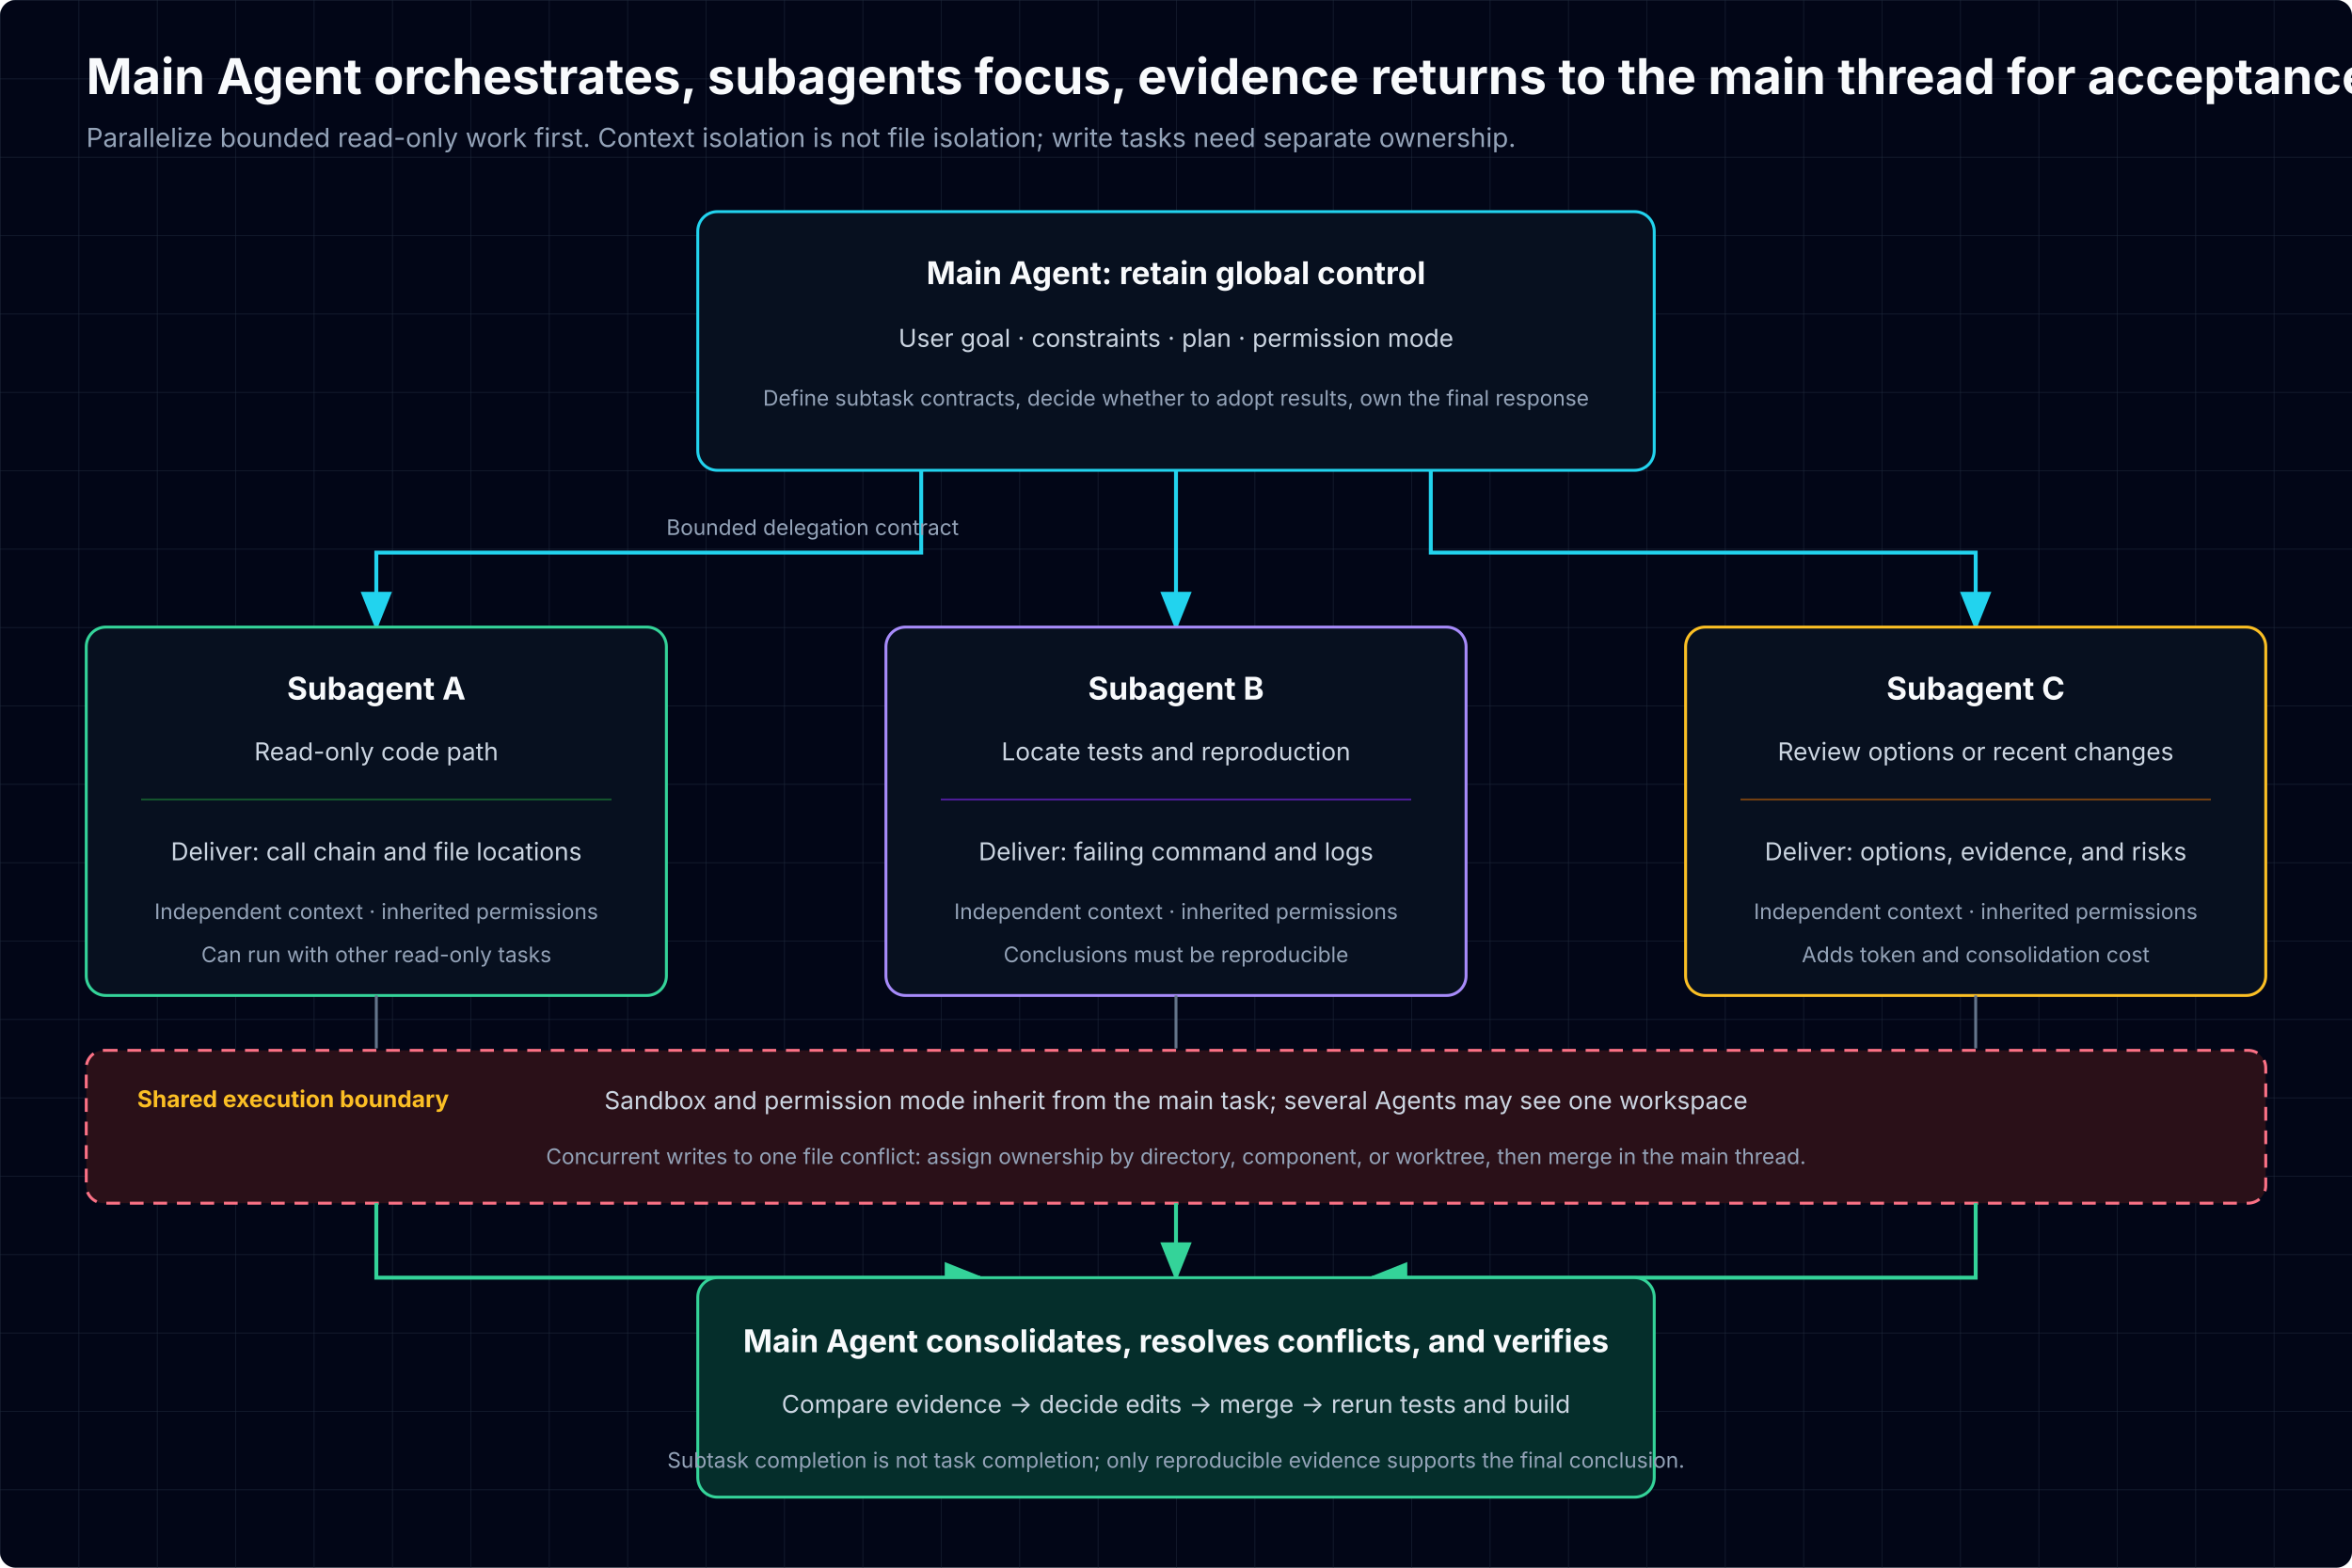
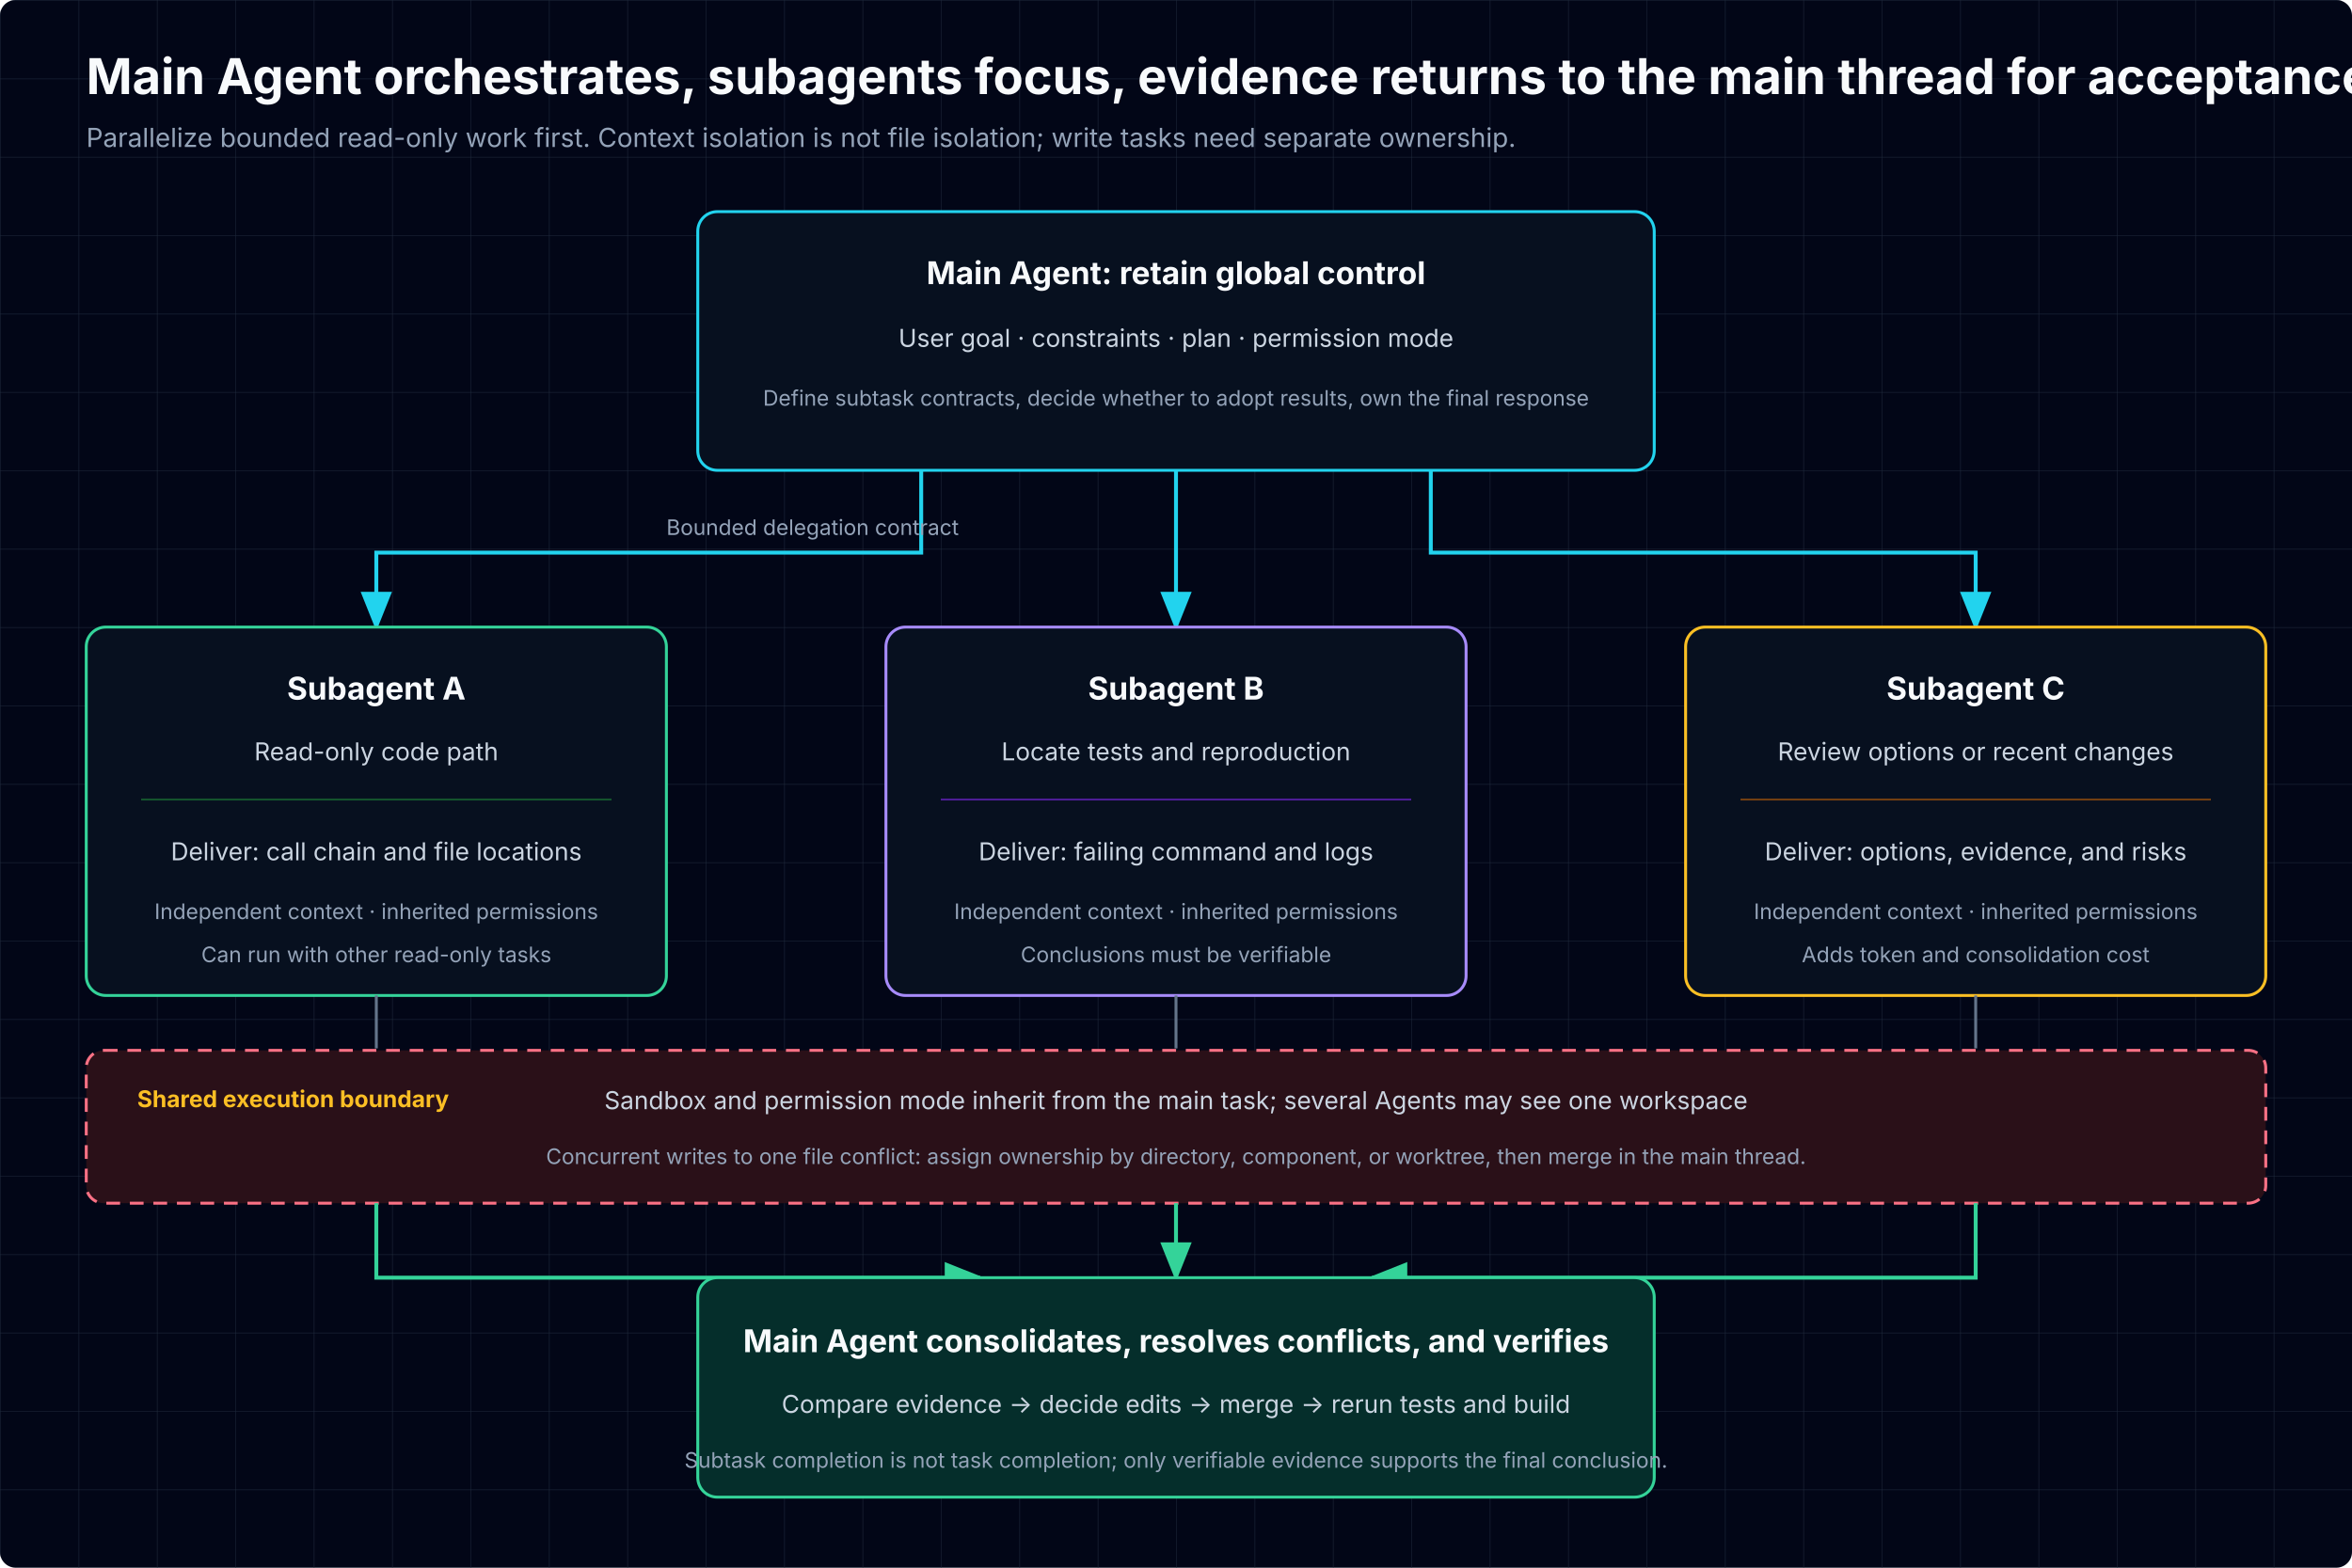
<svg xmlns="http://www.w3.org/2000/svg" lang="en" viewBox="0 0 1200 800" width="1200" height="800" role="img" aria-labelledby="title desc">
  <style>
    text { font-family: -apple-system, BlinkMacSystemFont, "Segoe UI", sans-serif; letter-spacing: 0; }
    .h1 { fill: #f8fafc; font-size: 25.2px; font-weight: 700; }
    .sub { fill: #94a3b8; font-size: 13.4px; }
    .label { fill: #f8fafc; font-size: 16px; font-weight: 700; }
    .note { fill: #cbd5e1; font-size: 12.6px; }
    .tiny { fill: #94a3b8; font-size: 10.9px; }
    .lane { fill: #fbbf24; font-size: 11.8px; font-weight: 700; }
  </style>
  <defs>
    <pattern id="grid" width="40" height="40" patternUnits="userSpaceOnUse">
      <path d="M40 0H0V40" fill="none" stroke="#1e293b" stroke-width="0.5" />
    </pattern>
    <marker id="arrow" markerWidth="10" markerHeight="8" refX="9" refY="4" orient="auto">
      <path d="M0 0L10 4L0 8Z" fill="#64748b" />
    </marker>
    <marker id="cyan-arrow" markerWidth="10" markerHeight="8" refX="9" refY="4" orient="auto">
      <path d="M0 0L10 4L0 8Z" fill="#22d3ee" />
    </marker>
    <marker id="green-arrow" markerWidth="10" markerHeight="8" refX="9" refY="4" orient="auto">
      <path d="M0 0L10 4L0 8Z" fill="#34d399" />
    </marker>
  </defs>
  <rect width="1200" height="800" rx="8" fill="#020617" />
  <rect width="1200" height="800" rx="8" fill="url(#grid)" />
  <text x="44" y="48" class="h1">Main Agent orchestrates, subagents focus, evidence returns to the main thread for acceptance</text>
  <text x="44" y="75" class="sub">Parallelize bounded read-only work first. Context isolation is not file isolation; write tasks need separate ownership.</text>
  <rect x="356" y="108" width="488" height="132" rx="10" fill="#07101f" stroke="#22d3ee" stroke-width="1.5" />
  <text x="600" y="145" text-anchor="middle" class="label">Main Agent: retain global control</text>
  <text x="600" y="177" text-anchor="middle" class="note">User goal · constraints · plan · permission mode</text>
  <text x="600" y="207" text-anchor="middle" class="tiny">Define subtask contracts, decide whether to adopt results, own the final response</text>
  <path d="M470 240V282H192V320" fill="none" stroke="#22d3ee" stroke-width="2" marker-end="url(#cyan-arrow)" />
  <path d="M600 240V320" fill="none" stroke="#22d3ee" stroke-width="2" marker-end="url(#cyan-arrow)" />
  <path d="M730 240V282H1008V320" fill="none" stroke="#22d3ee" stroke-width="2" marker-end="url(#cyan-arrow)" />
  <text x="340" y="273" class="tiny">Bounded delegation contract</text>
  <rect x="44" y="320" width="296" height="188" rx="10" fill="#07101f" stroke="#34d399" stroke-width="1.5" />
  <text x="192" y="357" text-anchor="middle" class="label">Subagent A</text>
  <text x="192" y="388" text-anchor="middle" class="note">Read-only code path</text>
  <path d="M72 408H312" fill="none" stroke="#14532d" />
  <text x="192" y="439" text-anchor="middle" class="note">Deliver: call chain and file locations</text>
  <text x="192" y="469" text-anchor="middle" class="tiny">Independent context · inherited permissions</text>
  <text x="192" y="491" text-anchor="middle" class="tiny">Can run with other read-only tasks</text>
  <rect x="452" y="320" width="296" height="188" rx="10" fill="#07101f" stroke="#a78bfa" stroke-width="1.5" />
  <text x="600" y="357" text-anchor="middle" class="label">Subagent B</text>
  <text x="600" y="388" text-anchor="middle" class="note">Locate tests and reproduction</text>
  <path d="M480 408H720" fill="none" stroke="#4c1d95" />
  <text x="600" y="439" text-anchor="middle" class="note">Deliver: failing command and logs</text>
  <text x="600" y="469" text-anchor="middle" class="tiny">Independent context · inherited permissions</text>
-   <text x="600" y="491" text-anchor="middle" class="tiny">Conclusions must be reproducible</text>
+   <text x="600" y="491" text-anchor="middle" class="tiny">Conclusions must be verifiable</text>
  <rect x="860" y="320" width="296" height="188" rx="10" fill="#07101f" stroke="#fbbf24" stroke-width="1.5" />
  <text x="1008" y="357" text-anchor="middle" class="label">Subagent C</text>
  <text x="1008" y="388" text-anchor="middle" class="note">Review options or recent changes</text>
  <path d="M888 408H1128" fill="none" stroke="#713f12" />
  <text x="1008" y="439" text-anchor="middle" class="note">Deliver: options, evidence, and risks</text>
  <text x="1008" y="469" text-anchor="middle" class="tiny">Independent context · inherited permissions</text>
  <text x="1008" y="491" text-anchor="middle" class="tiny">Adds token and consolidation cost</text>
  <rect x="44" y="536" width="1112" height="78" rx="9" fill="#2a1018" stroke="#fb7185" stroke-width="1.5" stroke-dasharray="7 5" />
  <text x="70" y="565" class="lane">Shared execution boundary</text>
  <text x="600" y="566" text-anchor="middle" class="note">Sandbox and permission mode inherit from the main task; several Agents may see one workspace</text>
  <text x="600" y="594" text-anchor="middle" class="tiny">Concurrent writes to one file conflict: assign ownership by directory, component, or worktree, then merge in the main thread.</text>
  <path d="M192 508V535" fill="none" stroke="#64748b" stroke-width="1.5" />
  <path d="M600 508V535" fill="none" stroke="#64748b" stroke-width="1.5" />
  <path d="M1008 508V535" fill="none" stroke="#64748b" stroke-width="1.5" />
  <path d="M192 614V652H500" fill="none" stroke="#34d399" stroke-width="2" marker-end="url(#green-arrow)" />
  <path d="M600 614V652" fill="none" stroke="#34d399" stroke-width="2" marker-end="url(#green-arrow)" />
  <path d="M1008 614V652H700" fill="none" stroke="#34d399" stroke-width="2" marker-end="url(#green-arrow)" />
  <rect x="356" y="652" width="488" height="112" rx="10" fill="#052e2b" stroke="#34d399" stroke-width="1.5" />
  <text x="600" y="690" text-anchor="middle" class="label">Main Agent consolidates, resolves conflicts, and verifies</text>
  <text x="600" y="721" text-anchor="middle" class="note">Compare evidence → decide edits → merge → rerun tests and build</text>
-   <text x="600" y="749" text-anchor="middle" class="tiny">Subtask completion is not task completion; only reproducible evidence supports the final conclusion.</text>
+   <text x="600" y="749" text-anchor="middle" class="tiny">Subtask completion is not task completion; only verifiable evidence supports the final conclusion.</text>
</svg>
